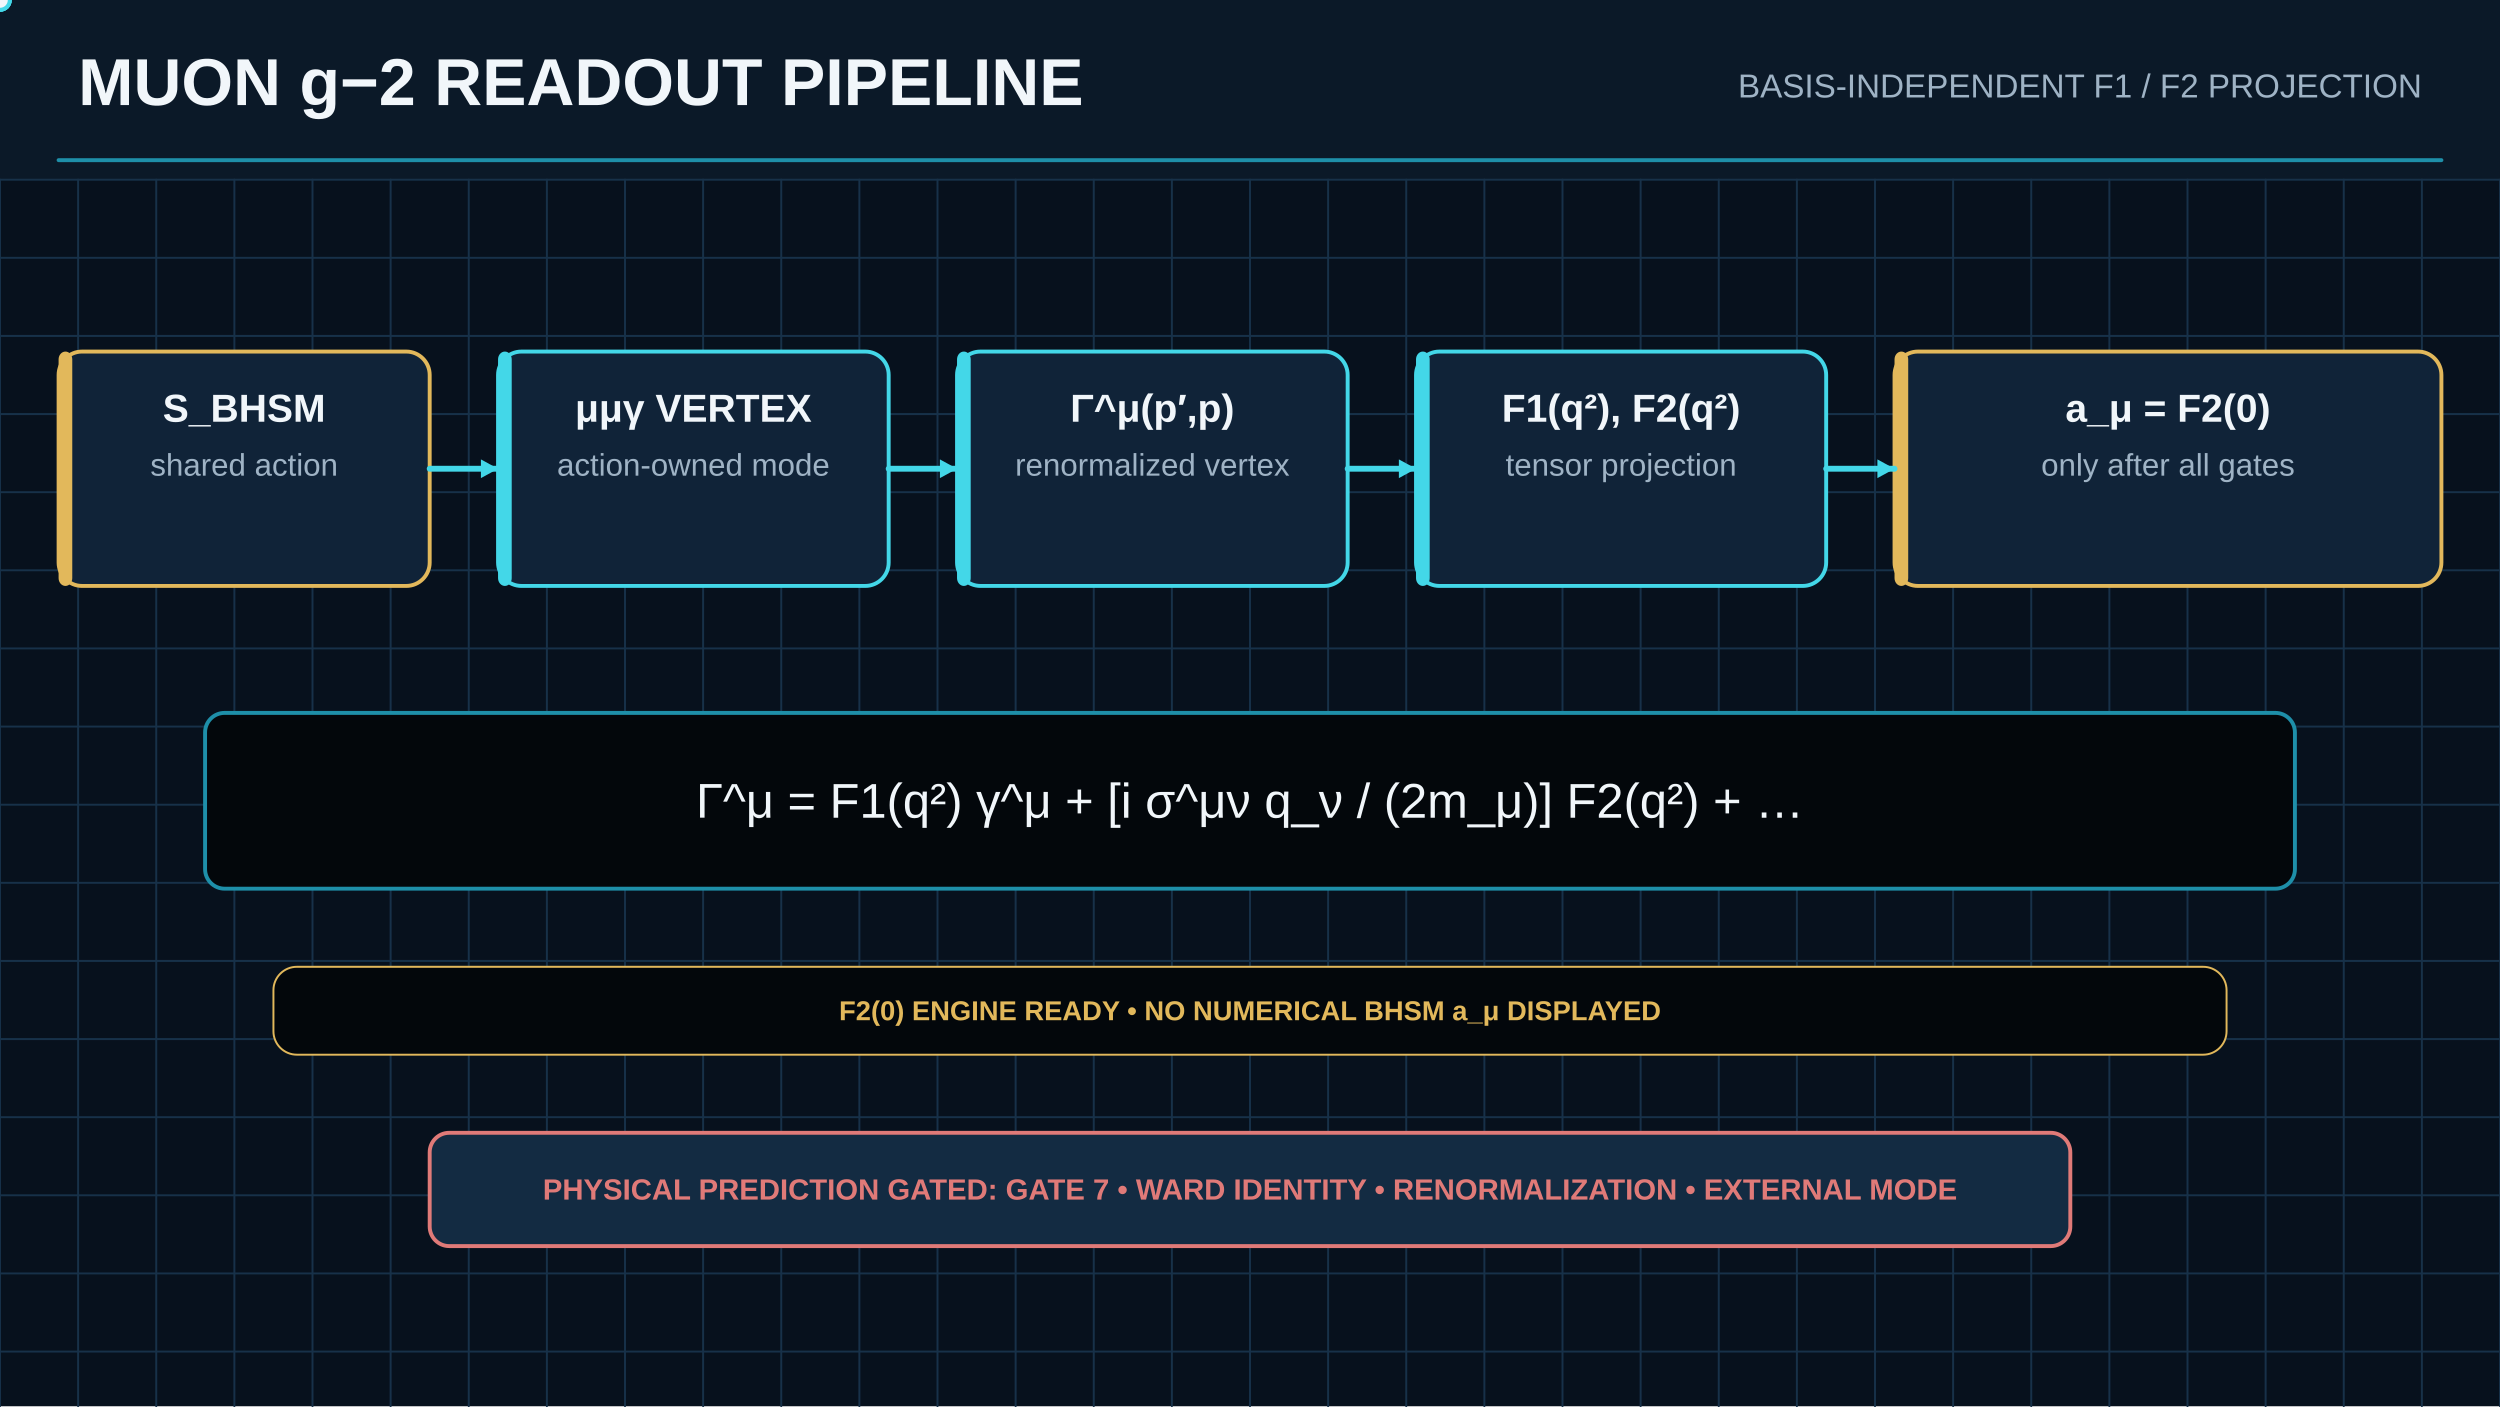
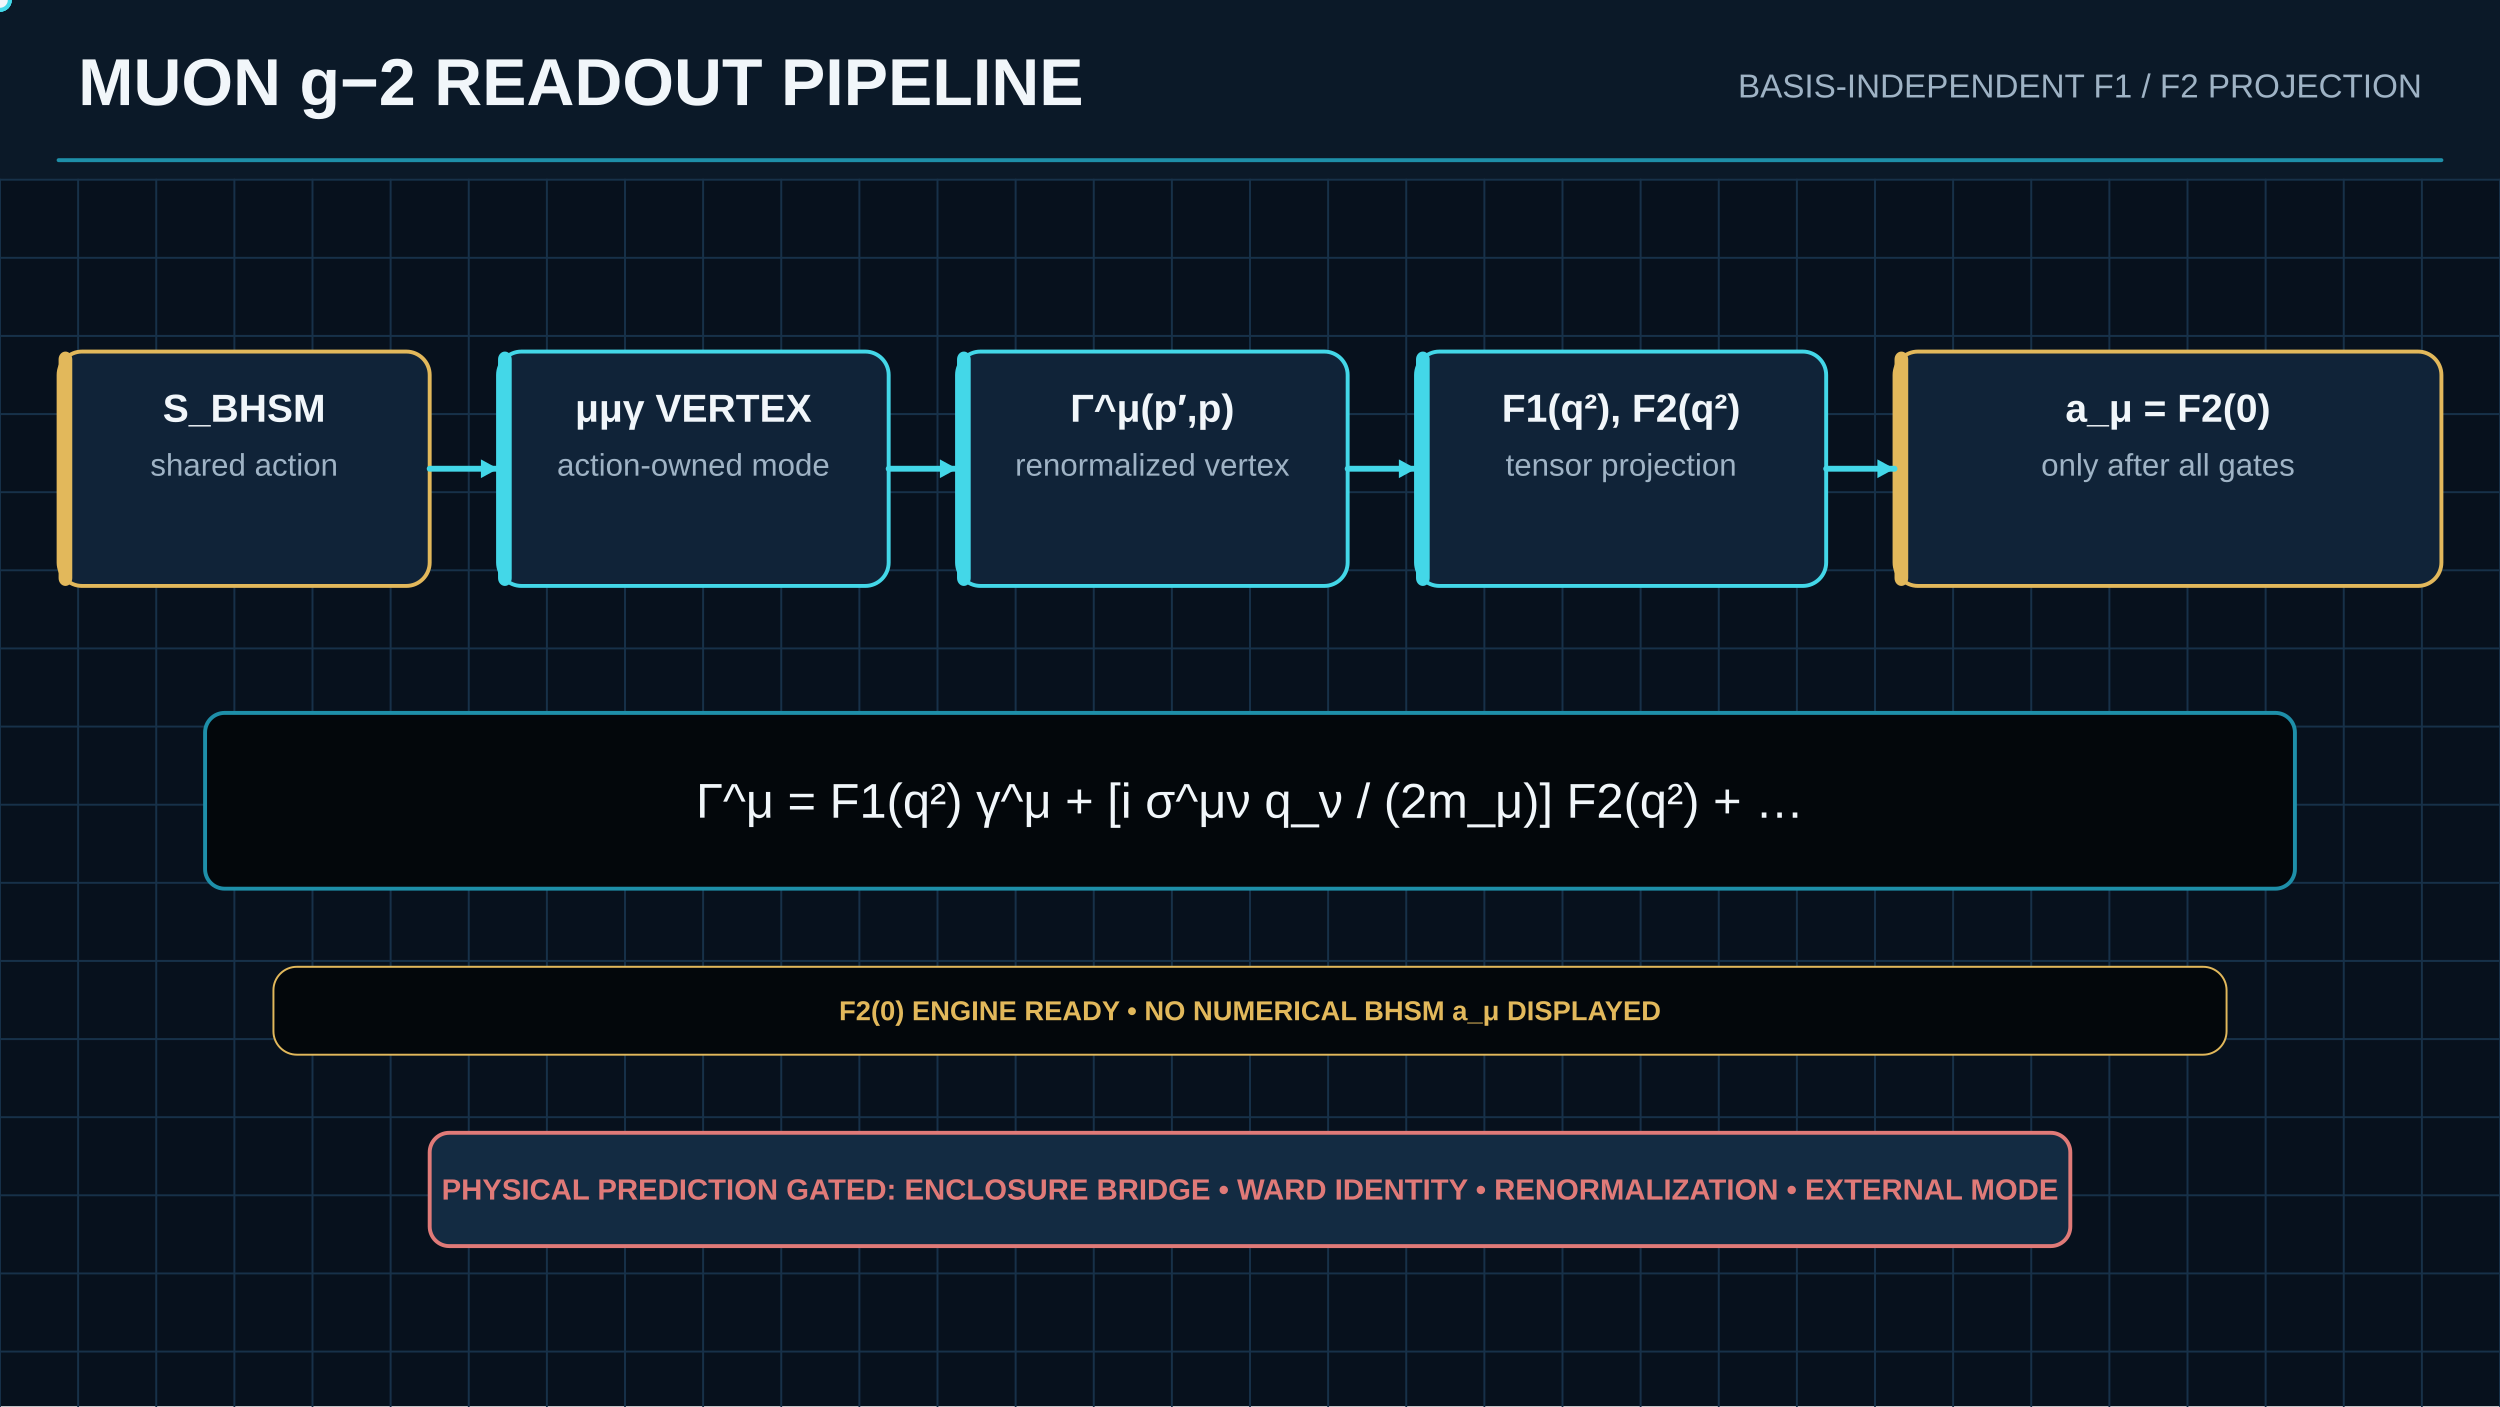
<svg xmlns="http://www.w3.org/2000/svg" width="1280" height="720" viewBox="0 0 1280 720">
  <rect x="0" y="0" width="1280" height="720" rx="0" fill="#07111d" />
  <rect x="0" y="0" width="1280" height="92" rx="0" fill="#0b1928" />
  <path d="M 0 92 L 0 720" fill="none" stroke="#173149" stroke-width="1" stroke-linecap="round" stroke-linejoin="round" />
  <path d="M 40 92 L 40 720" fill="none" stroke="#173149" stroke-width="1" stroke-linecap="round" stroke-linejoin="round" />
  <path d="M 80 92 L 80 720" fill="none" stroke="#173149" stroke-width="1" stroke-linecap="round" stroke-linejoin="round" />
  <path d="M 120 92 L 120 720" fill="none" stroke="#173149" stroke-width="1" stroke-linecap="round" stroke-linejoin="round" />
  <path d="M 160 92 L 160 720" fill="none" stroke="#173149" stroke-width="1" stroke-linecap="round" stroke-linejoin="round" />
  <path d="M 200 92 L 200 720" fill="none" stroke="#173149" stroke-width="1" stroke-linecap="round" stroke-linejoin="round" />
  <path d="M 240 92 L 240 720" fill="none" stroke="#173149" stroke-width="1" stroke-linecap="round" stroke-linejoin="round" />
  <path d="M 280 92 L 280 720" fill="none" stroke="#173149" stroke-width="1" stroke-linecap="round" stroke-linejoin="round" />
  <path d="M 320 92 L 320 720" fill="none" stroke="#173149" stroke-width="1" stroke-linecap="round" stroke-linejoin="round" />
  <path d="M 360 92 L 360 720" fill="none" stroke="#173149" stroke-width="1" stroke-linecap="round" stroke-linejoin="round" />
  <path d="M 400 92 L 400 720" fill="none" stroke="#173149" stroke-width="1" stroke-linecap="round" stroke-linejoin="round" />
  <path d="M 440 92 L 440 720" fill="none" stroke="#173149" stroke-width="1" stroke-linecap="round" stroke-linejoin="round" />
  <path d="M 480 92 L 480 720" fill="none" stroke="#173149" stroke-width="1" stroke-linecap="round" stroke-linejoin="round" />
  <path d="M 520 92 L 520 720" fill="none" stroke="#173149" stroke-width="1" stroke-linecap="round" stroke-linejoin="round" />
  <path d="M 560 92 L 560 720" fill="none" stroke="#173149" stroke-width="1" stroke-linecap="round" stroke-linejoin="round" />
  <path d="M 600 92 L 600 720" fill="none" stroke="#173149" stroke-width="1" stroke-linecap="round" stroke-linejoin="round" />
  <path d="M 640 92 L 640 720" fill="none" stroke="#173149" stroke-width="1" stroke-linecap="round" stroke-linejoin="round" />
  <path d="M 680 92 L 680 720" fill="none" stroke="#173149" stroke-width="1" stroke-linecap="round" stroke-linejoin="round" />
  <path d="M 720 92 L 720 720" fill="none" stroke="#173149" stroke-width="1" stroke-linecap="round" stroke-linejoin="round" />
  <path d="M 760 92 L 760 720" fill="none" stroke="#173149" stroke-width="1" stroke-linecap="round" stroke-linejoin="round" />
  <path d="M 800 92 L 800 720" fill="none" stroke="#173149" stroke-width="1" stroke-linecap="round" stroke-linejoin="round" />
  <path d="M 840 92 L 840 720" fill="none" stroke="#173149" stroke-width="1" stroke-linecap="round" stroke-linejoin="round" />
  <path d="M 880 92 L 880 720" fill="none" stroke="#173149" stroke-width="1" stroke-linecap="round" stroke-linejoin="round" />
  <path d="M 920 92 L 920 720" fill="none" stroke="#173149" stroke-width="1" stroke-linecap="round" stroke-linejoin="round" />
  <path d="M 960 92 L 960 720" fill="none" stroke="#173149" stroke-width="1" stroke-linecap="round" stroke-linejoin="round" />
  <path d="M 1000 92 L 1000 720" fill="none" stroke="#173149" stroke-width="1" stroke-linecap="round" stroke-linejoin="round" />
  <path d="M 1040 92 L 1040 720" fill="none" stroke="#173149" stroke-width="1" stroke-linecap="round" stroke-linejoin="round" />
  <path d="M 1080 92 L 1080 720" fill="none" stroke="#173149" stroke-width="1" stroke-linecap="round" stroke-linejoin="round" />
  <path d="M 1120 92 L 1120 720" fill="none" stroke="#173149" stroke-width="1" stroke-linecap="round" stroke-linejoin="round" />
  <path d="M 1160 92 L 1160 720" fill="none" stroke="#173149" stroke-width="1" stroke-linecap="round" stroke-linejoin="round" />
  <path d="M 1200 92 L 1200 720" fill="none" stroke="#173149" stroke-width="1" stroke-linecap="round" stroke-linejoin="round" />
  <path d="M 1240 92 L 1240 720" fill="none" stroke="#173149" stroke-width="1" stroke-linecap="round" stroke-linejoin="round" />
  <path d="M 1280 92 L 1280 720" fill="none" stroke="#173149" stroke-width="1" stroke-linecap="round" stroke-linejoin="round" />
  <path d="M 0 92 L 1280 92" fill="none" stroke="#173149" stroke-width="1" stroke-linecap="round" stroke-linejoin="round" />
  <path d="M 0 132 L 1280 132" fill="none" stroke="#173149" stroke-width="1" stroke-linecap="round" stroke-linejoin="round" />
  <path d="M 0 172 L 1280 172" fill="none" stroke="#173149" stroke-width="1" stroke-linecap="round" stroke-linejoin="round" />
  <path d="M 0 212 L 1280 212" fill="none" stroke="#173149" stroke-width="1" stroke-linecap="round" stroke-linejoin="round" />
  <path d="M 0 252 L 1280 252" fill="none" stroke="#173149" stroke-width="1" stroke-linecap="round" stroke-linejoin="round" />
  <path d="M 0 292 L 1280 292" fill="none" stroke="#173149" stroke-width="1" stroke-linecap="round" stroke-linejoin="round" />
  <path d="M 0 332 L 1280 332" fill="none" stroke="#173149" stroke-width="1" stroke-linecap="round" stroke-linejoin="round" />
  <path d="M 0 372 L 1280 372" fill="none" stroke="#173149" stroke-width="1" stroke-linecap="round" stroke-linejoin="round" />
  <path d="M 0 412 L 1280 412" fill="none" stroke="#173149" stroke-width="1" stroke-linecap="round" stroke-linejoin="round" />
  <path d="M 0 452 L 1280 452" fill="none" stroke="#173149" stroke-width="1" stroke-linecap="round" stroke-linejoin="round" />
  <path d="M 0 492 L 1280 492" fill="none" stroke="#173149" stroke-width="1" stroke-linecap="round" stroke-linejoin="round" />
  <path d="M 0 532 L 1280 532" fill="none" stroke="#173149" stroke-width="1" stroke-linecap="round" stroke-linejoin="round" />
  <path d="M 0 572 L 1280 572" fill="none" stroke="#173149" stroke-width="1" stroke-linecap="round" stroke-linejoin="round" />
  <path d="M 0 612 L 1280 612" fill="none" stroke="#173149" stroke-width="1" stroke-linecap="round" stroke-linejoin="round" />
  <path d="M 0 652 L 1280 652" fill="none" stroke="#173149" stroke-width="1" stroke-linecap="round" stroke-linejoin="round" />
  <path d="M 0 692 L 1280 692" fill="none" stroke="#173149" stroke-width="1" stroke-linecap="round" stroke-linejoin="round" />
  <path d="M 30 82 L 1250 82" fill="none" stroke="#1e8fa9" stroke-width="2" stroke-linecap="round" stroke-linejoin="round" />
  <text x="40" y="42" fill="#f1f6fa" font-family="Segoe UI,Arial,sans-serif" font-size="34" font-weight="700" text-anchor="start" dominant-baseline="central">MUON g−2 READOUT PIPELINE</text>
  <text x="1240" y="44" fill="#9fb3c5" font-family="Segoe UI,Arial,sans-serif" font-size="17" font-weight="400" text-anchor="end" dominant-baseline="central">BASIS-INDEPENDENT F1 / F2 PROJECTION</text>
  <rect x="30" y="180" width="190" height="120" rx="12" fill="#102338" stroke="#e2b85b" stroke-width="2" />
  <rect x="30" y="180" width="7" height="120" rx="4" fill="#e2b85b" />
  <text x="125.0" y="209" fill="#f1f6fa" font-family="Segoe UI,Arial,sans-serif" font-size="20" font-weight="700" text-anchor="middle" dominant-baseline="central">S_BHSM</text>
  <text x="125.0" y="238" fill="#9fb3c5" font-family="Segoe UI,Arial,sans-serif" font-size="16" font-weight="400" text-anchor="middle" dominant-baseline="central">shared action</text>
  <rect x="255" y="180" width="200" height="120" rx="12" fill="#102338" stroke="#43d7e8" stroke-width="2" />
  <rect x="255" y="180" width="7" height="120" rx="4" fill="#43d7e8" />
  <text x="355.0" y="209" fill="#f1f6fa" font-family="Segoe UI,Arial,sans-serif" font-size="20" font-weight="700" text-anchor="middle" dominant-baseline="central">μμγ VERTEX</text>
  <text x="355.0" y="238" fill="#9fb3c5" font-family="Segoe UI,Arial,sans-serif" font-size="16" font-weight="400" text-anchor="middle" dominant-baseline="central">action-owned mode</text>
  <path d="M 220 240 L 255 240" fill="none" stroke="#43d7e8" stroke-width="3" stroke-linecap="round" stroke-linejoin="round" />
  <circle r="5" fill="#f1f6fa" stroke="#43d7e8" stroke-width="2">
    <animateMotion dur="2.8s" repeatCount="indefinite" begin="-0.45s" path="M 220 240 L 255 240" />
  </circle>
  <polygon points="255,240 246.224,244.794 246.224,235.206" fill="#43d7e8" />
  <rect x="490" y="180" width="200" height="120" rx="12" fill="#102338" stroke="#43d7e8" stroke-width="2" />
  <rect x="490" y="180" width="7" height="120" rx="4" fill="#43d7e8" />
  <text x="590.0" y="209" fill="#f1f6fa" font-family="Segoe UI,Arial,sans-serif" font-size="20" font-weight="700" text-anchor="middle" dominant-baseline="central">Γ^μ(p′,p)</text>
  <text x="590.0" y="238" fill="#9fb3c5" font-family="Segoe UI,Arial,sans-serif" font-size="16" font-weight="400" text-anchor="middle" dominant-baseline="central">renormalized vertex</text>
  <path d="M 455 240 L 490 240" fill="none" stroke="#43d7e8" stroke-width="3" stroke-linecap="round" stroke-linejoin="round" />
  <circle r="5" fill="#f1f6fa" stroke="#43d7e8" stroke-width="2">
    <animateMotion dur="2.8s" repeatCount="indefinite" begin="-0.90s" path="M 455 240 L 490 240" />
  </circle>
  <polygon points="490,240 481.224,244.794 481.224,235.206" fill="#43d7e8" />
  <rect x="725" y="180" width="210" height="120" rx="12" fill="#102338" stroke="#43d7e8" stroke-width="2" />
  <rect x="725" y="180" width="7" height="120" rx="4" fill="#43d7e8" />
  <text x="830.0" y="209" fill="#f1f6fa" font-family="Segoe UI,Arial,sans-serif" font-size="20" font-weight="700" text-anchor="middle" dominant-baseline="central">F1(q²), F2(q²)</text>
  <text x="830.0" y="238" fill="#9fb3c5" font-family="Segoe UI,Arial,sans-serif" font-size="16" font-weight="400" text-anchor="middle" dominant-baseline="central">tensor projection</text>
  <path d="M 690 240 L 725 240" fill="none" stroke="#43d7e8" stroke-width="3" stroke-linecap="round" stroke-linejoin="round" />
  <circle r="5" fill="#f1f6fa" stroke="#43d7e8" stroke-width="2">
    <animateMotion dur="2.8s" repeatCount="indefinite" begin="-1.34s" path="M 690 240 L 725 240" />
  </circle>
  <polygon points="725,240 716.224,244.794 716.224,235.206" fill="#43d7e8" />
  <rect x="970" y="180" width="280" height="120" rx="12" fill="#102338" stroke="#e2b85b" stroke-width="2">
    <animate attributeName="stroke" values="#e2b85b;#f1f6fa;#e2b85b" dur="2.8s" repeatCount="indefinite" />
  </rect>
  <rect x="970" y="180" width="7" height="120" rx="4" fill="#e2b85b" />
  <text x="1110.0" y="209" fill="#f1f6fa" font-family="Segoe UI,Arial,sans-serif" font-size="20" font-weight="700" text-anchor="middle" dominant-baseline="central">a_μ = F2(0)</text>
  <text x="1110.0" y="238" fill="#9fb3c5" font-family="Segoe UI,Arial,sans-serif" font-size="16" font-weight="400" text-anchor="middle" dominant-baseline="central">only after all gates</text>
  <path d="M 935 240 L 970 240" fill="none" stroke="#43d7e8" stroke-width="3" stroke-linecap="round" stroke-linejoin="round" />
  <circle r="5" fill="#f1f6fa" stroke="#43d7e8" stroke-width="2">
    <animateMotion dur="2.8s" repeatCount="indefinite" begin="-1.79s" path="M 935 240 L 970 240" />
  </circle>
  <polygon points="970,240 961.224,244.794 961.224,235.206" fill="#43d7e8" />
  <rect x="105" y="365" width="1070" height="90" rx="10" fill="#03070b" stroke="#1e8fa9" stroke-width="2" />
  <text x="640" y="410" fill="#f1f6fa" font-family="Segoe UI,Arial,sans-serif" font-size="25" font-weight="400" text-anchor="middle" dominant-baseline="central">Γ^μ = F1(q²) γ^μ + [i σ^μν q_ν / (2m_μ)] F2(q²) + …</text>
  <rect x="140" y="495" width="1000" height="45" rx="12" fill="#03070b" stroke="#e2b85b" stroke-width="1" />
  <text x="640.0" y="517.5" fill="#e2b85b" font-family="Segoe UI,Arial,sans-serif" font-size="14" font-weight="700" text-anchor="middle" dominant-baseline="central">F2(0) ENGINE READY • NO NUMERICAL BHSM a_μ DISPLAYED</text>
  <rect x="220" y="580" width="840" height="58" rx="10" fill="#132b42" stroke="#e07a78" stroke-width="2" />
-   <text x="640" y="609" fill="#e07a78" font-family="Segoe UI,Arial,sans-serif" font-size="15" font-weight="700" text-anchor="middle" dominant-baseline="central">PHYSICAL PREDICTION GATED: GATE 7 • WARD IDENTITY • RENORMALIZATION • EXTERNAL MODE</text>
+   <text x="640" y="609" fill="#e07a78" font-family="Segoe UI,Arial,sans-serif" font-size="15" font-weight="700" text-anchor="middle" dominant-baseline="central">PHYSICAL PREDICTION GATED: ENCLOSURE BRIDGE • WARD IDENTITY • RENORMALIZATION • EXTERNAL MODE</text>
</svg>
